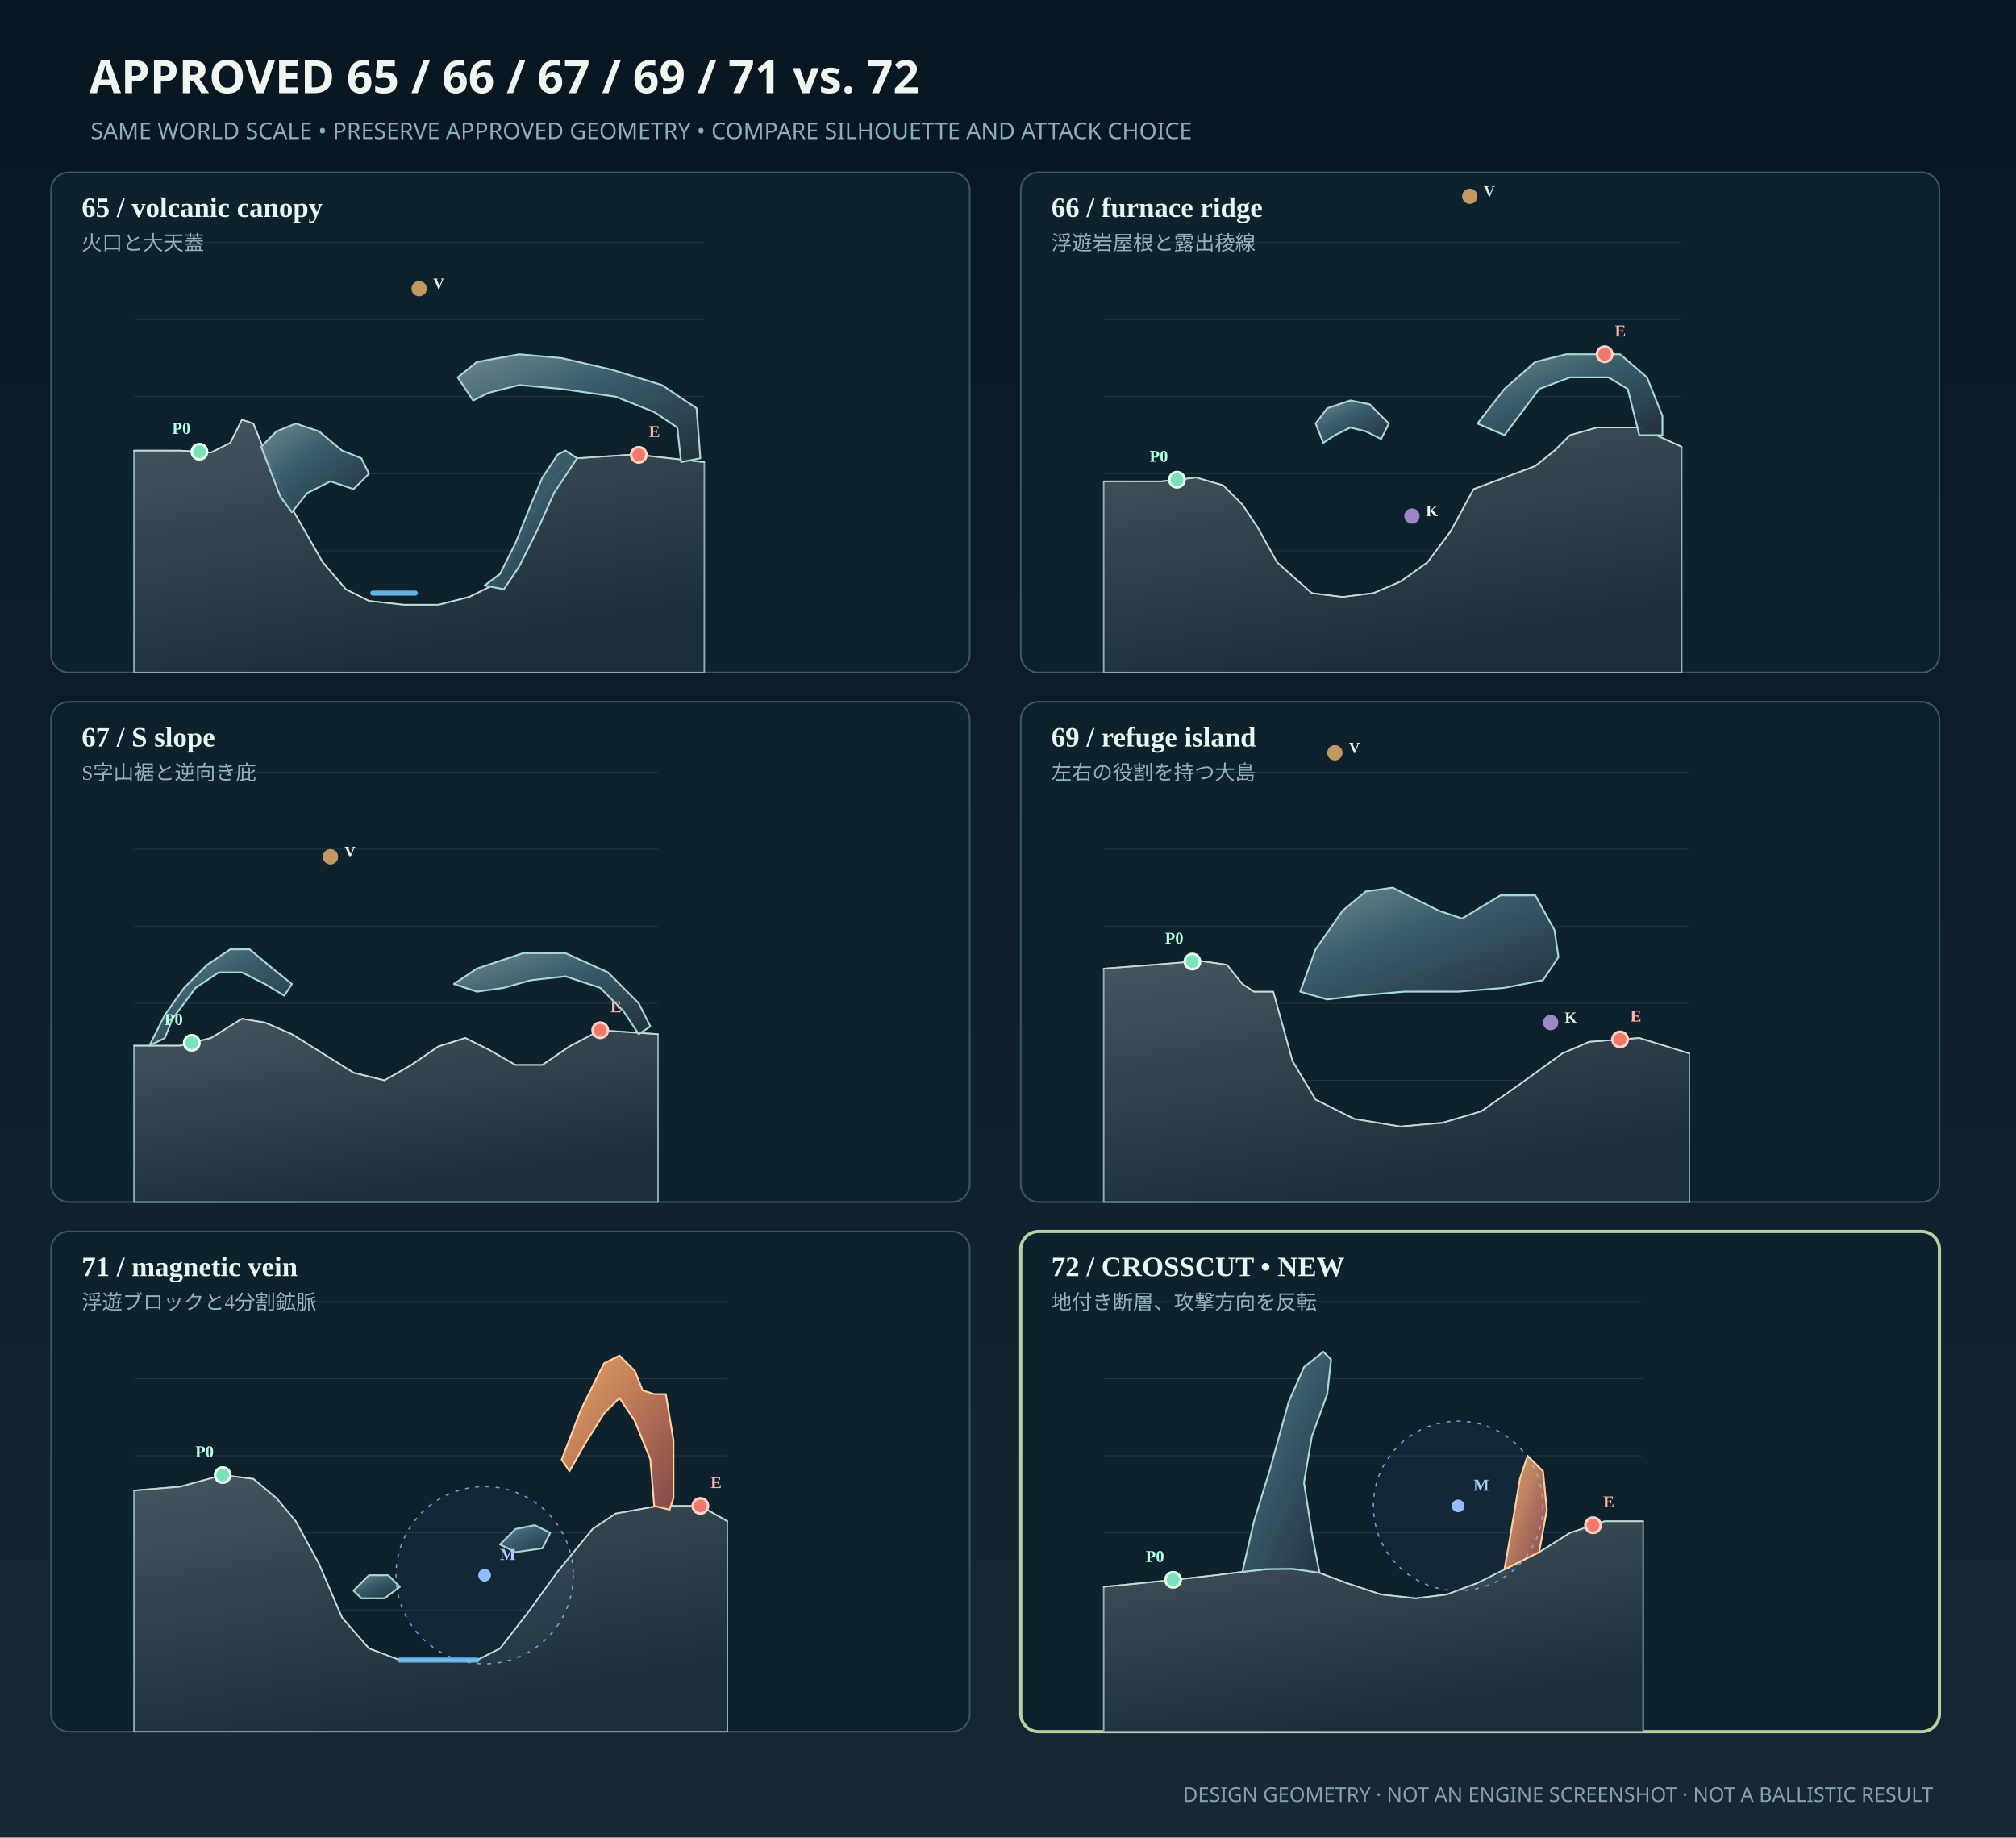
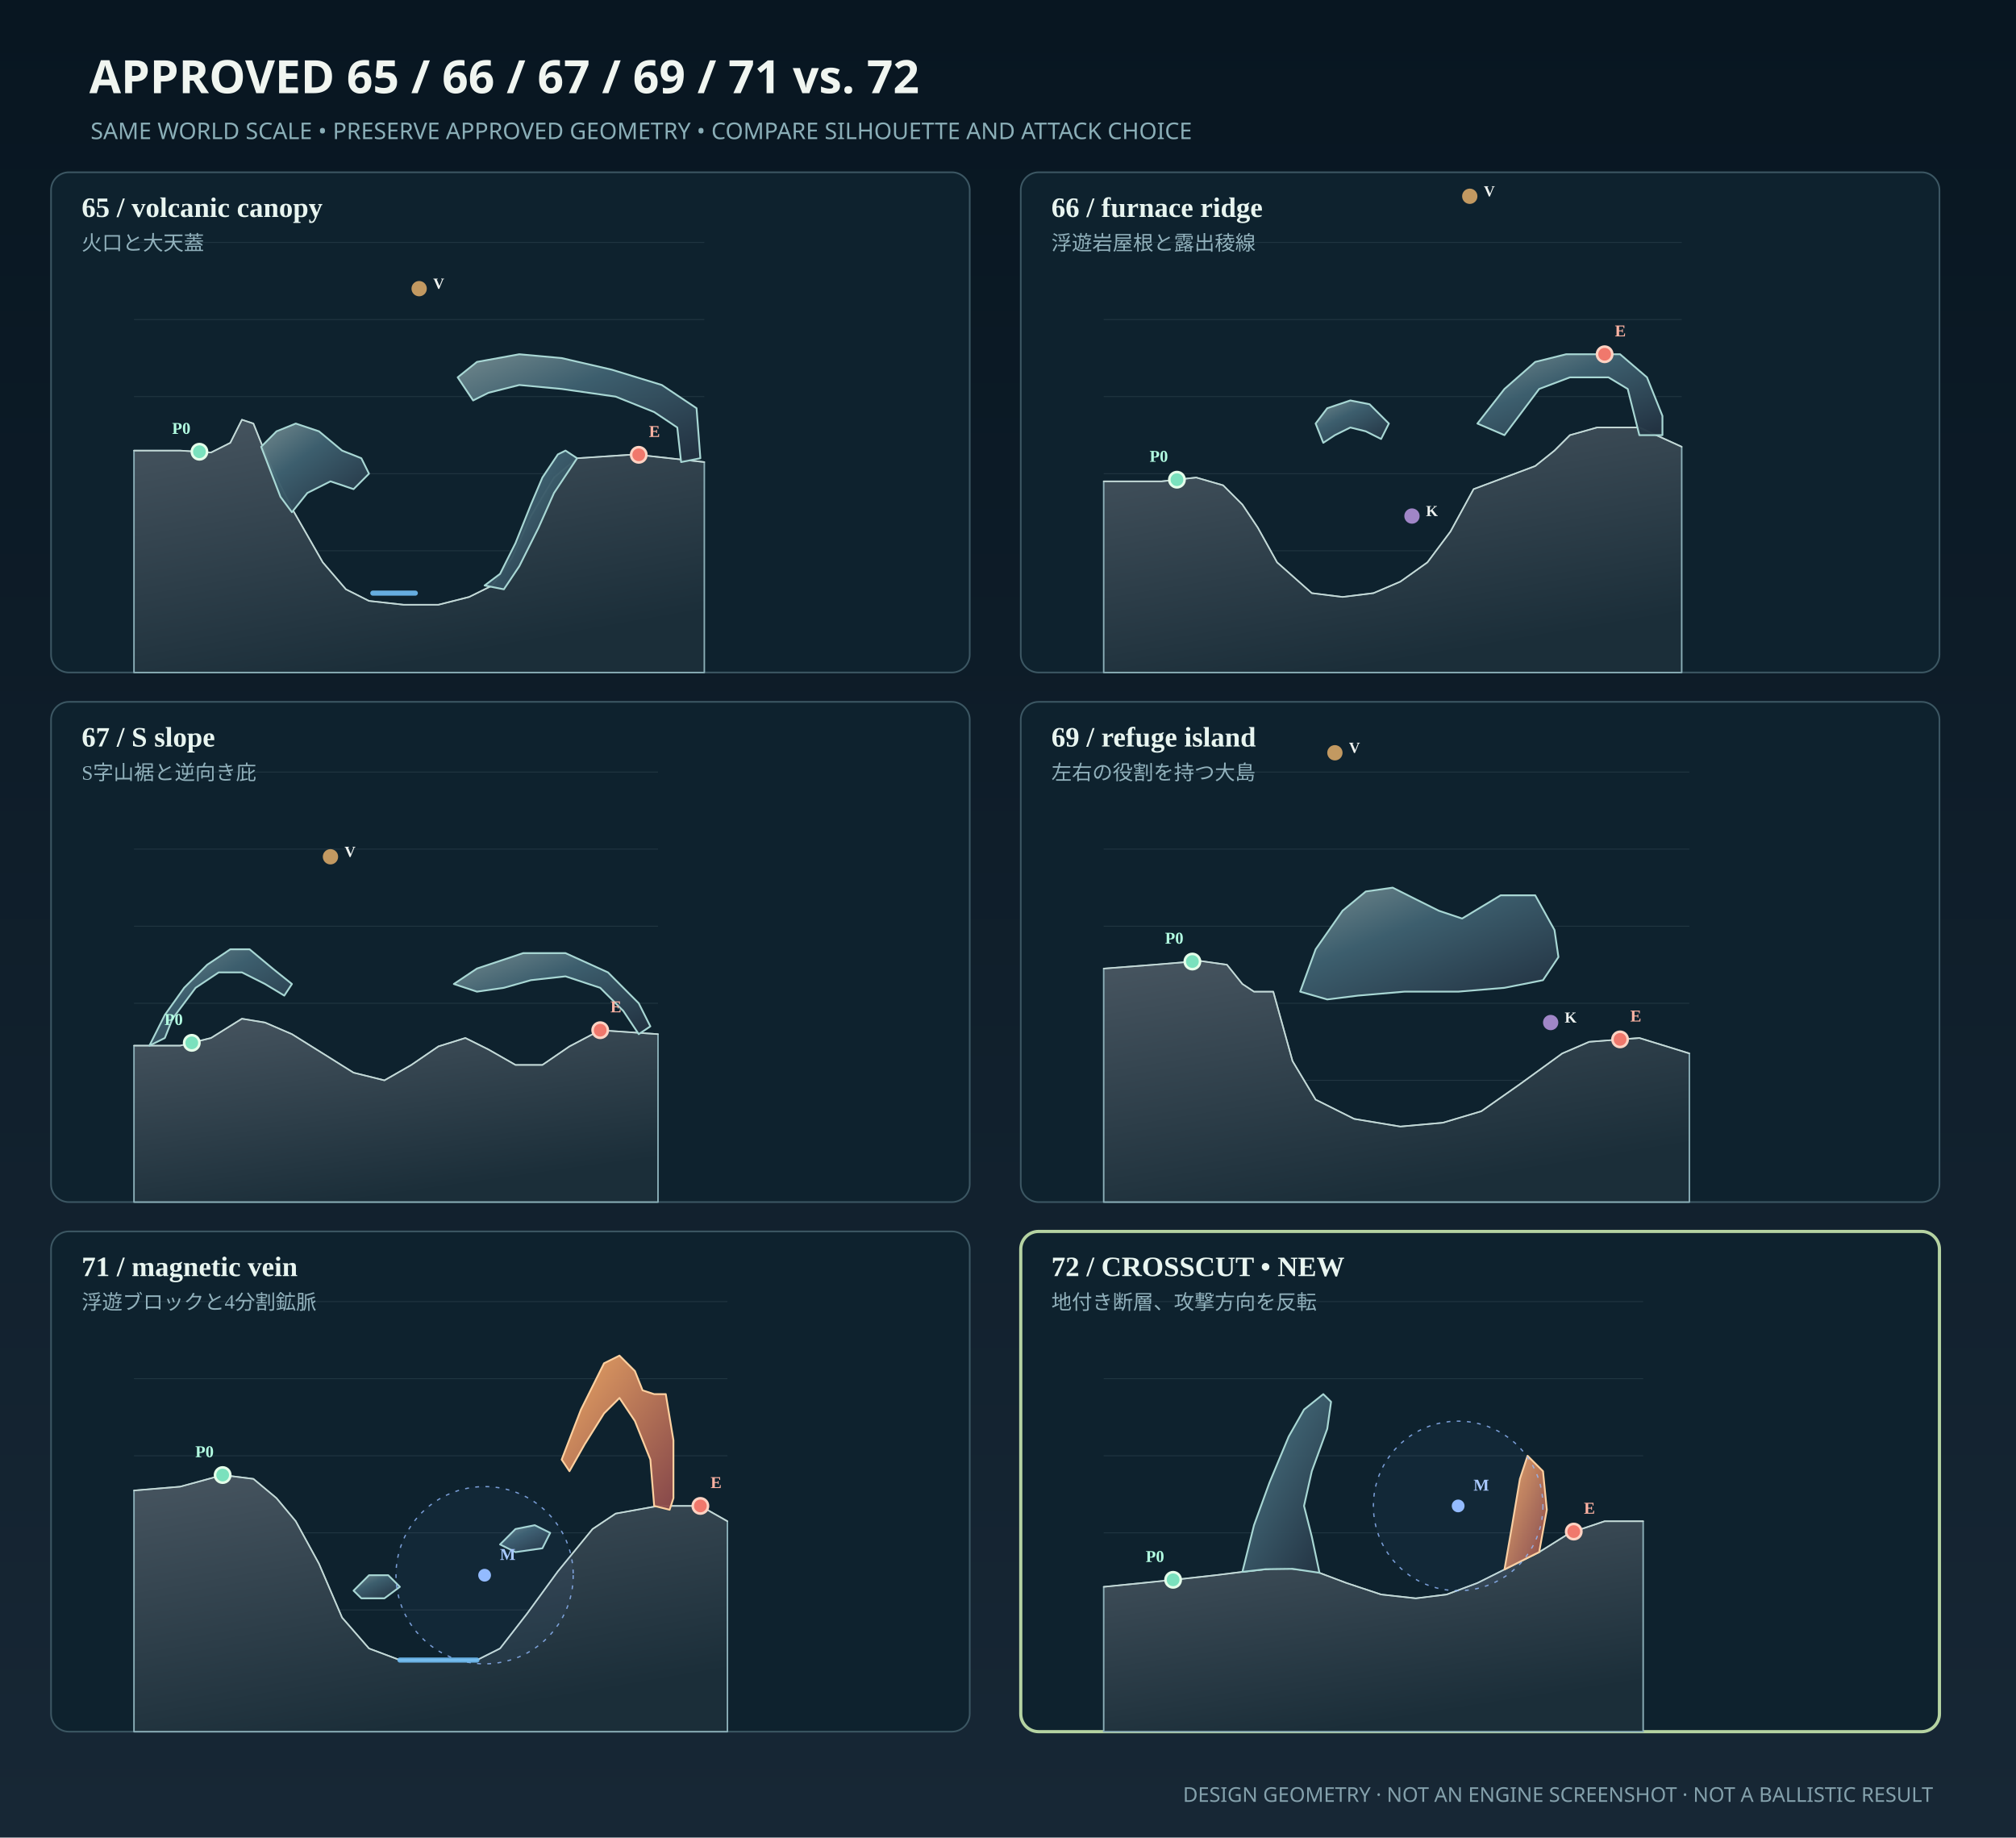
<svg xmlns="http://www.w3.org/2000/svg" viewBox="0 0 1580 1440" width="1580" height="1440" role="img" aria-label="APPROVED 65 / 66 / 67 / 69 / 71  vs.  72">
  <defs>
    <linearGradient id="bg" x1="0" x2="0" y1="0" y2="1">
      <stop offset="0" stop-color="#081621" />
      <stop offset="1" stop-color="#172735" />
    </linearGradient>
    <linearGradient id="stone" x1="0" y1="0" x2=".9" y2="1">
      <stop stop-color="#758d91" />
      <stop offset=".4" stop-color="#3e6170" />
      <stop offset="1" stop-color="#233443" />
    </linearGradient>
    <linearGradient id="cut" x1="0" y1="0" x2="1" y2="1">
      <stop stop-color="#f2ab66" />
      <stop offset="1" stop-color="#8a494b" />
    </linearGradient>
    <linearGradient id="soil" x1="0" y1="0" x2=".4" y2="1">
      <stop stop-color="#475560" />
      <stop offset="1" stop-color="#1b2e39" />
    </linearGradient>
    <filter id="halo">
      <feGaussianBlur stdDeviation="6" />
    </filter>
    <marker id="arrow-teal" markerWidth="7" markerHeight="7" refX="6" refY="3.5" orient="auto">
      <path d="M0 0L7 3.5 0 7" fill="none" stroke="#9fe5d6" stroke-width="1.4" />
    </marker>
    <marker id="arrow-gold" markerWidth="7" markerHeight="7" refX="6" refY="3.5" orient="auto">
      <path d="M0 0L7 3.5 0 7" fill="none" stroke="#eacb8c" stroke-width="1.4" />
    </marker>
  </defs>
  <rect width="1580" height="1440" fill="url(#bg)" />
  <text x="70" y="73" fill="#f0f5f0" font-size="36" font-family="sans-serif" font-weight="850">APPROVED 65 / 66 / 67 / 69 / 71  vs.  72</text>
  <text x="71" y="109" fill="#8bafb8" font-size="18" font-family="sans-serif">SAME WORLD SCALE   •   PRESERVE APPROVED GEOMETRY   •   COMPARE SILHOUETTE AND ATTACK CHOICE</text>
  <rect x="40" y="135" width="720" height="392" rx="14" fill="#0e222e" stroke="#3c5763" stroke-width="1.3" />
  <text x="64" y="170" font-size="22" fill="#e8f5f0" font-weight="800">65  /  volcanic canopy</text>
  <text x="64" y="196" font-size="16" fill="#91b1bc">火口と大天蓋</text>
  <g>
    <line x1="105.0" y1="492.0" x2="552.0" y2="492.0" stroke="#a6c3cb" stroke-width=".65" opacity="0.13" />
    <line x1="105.0" y1="431.6" x2="552.0" y2="431.6" stroke="#a6c3cb" stroke-width=".65" opacity="0.13" />
    <line x1="105.0" y1="371.2" x2="552.0" y2="371.2" stroke="#a6c3cb" stroke-width=".65" opacity="0.13" />
    <line x1="105.0" y1="310.8" x2="552.0" y2="310.8" stroke="#a6c3cb" stroke-width=".65" opacity="0.13" />
    <line x1="105.0" y1="250.4" x2="552.0" y2="250.4" stroke="#a6c3cb" stroke-width=".65" opacity="0.13" />
    <line x1="105.0" y1="190.0" x2="552.0" y2="190.0" stroke="#a6c3cb" stroke-width=".65" opacity="0.13" />
    <polygon points="105.0,353.1 141.2,353.1 165.4,354.6 180.5,347.0 189.6,328.9 198.6,331.9 210.7,362.1 228.8,398.4 253.0,440.7 271.1,461.8 289.2,470.9 316.4,473.9 343.6,473.9 367.7,467.8 385.9,458.8 401.0,437.6 416.1,404.4 434.2,374.2 452.3,359.1 497.6,356.1 552.0,362.1 552.0,527.0 105.0,527.0" fill="url(#soil)" stroke="#8bafb8" stroke-width="1.2" stroke-linejoin="round" />
    <polyline points="105.0,353.1 141.2,353.1 165.4,354.6 180.5,347.0 189.6,328.9 198.6,331.9 210.7,362.1 228.8,398.4 253.0,440.7 271.1,461.8 289.2,470.9 316.4,473.9 343.6,473.9 367.7,467.8 385.9,458.8 401.0,437.6 416.1,404.4 434.2,374.2 452.3,359.1 497.6,356.1 552.0,362.1" fill="none" stroke="#c5d9d6" stroke-width="1.15" stroke-linecap="round" stroke-linejoin="round" />
    <polygon points="204.7,350.1 216.7,338.0 231.8,331.9 250.0,338.0 268.1,353.1 283.2,359.1 289.2,371.2 277.1,383.3 259.0,377.2 240.9,386.3 228.8,401.4 219.8,389.3" fill="url(#stone)" fill-opacity=".96" stroke="#a8d7d4" stroke-width="1.4" stroke-linejoin="round" />
    <polygon points="358.7,295.7 373.8,283.6 407.0,277.6 440.2,280.6 479.5,289.7 518.7,301.7 545.9,319.9 548.9,359.1 533.8,362.1 530.8,335.0 512.7,322.9 482.5,310.8 440.2,304.8 407.0,301.7 382.8,307.8 370.8,313.8" fill="url(#stone)" fill-opacity=".96" stroke="#a8d7d4" stroke-width="1.4" stroke-linejoin="round" />
    <polygon points="379.8,458.8 391.9,449.7 404.0,425.6 416.1,395.4 425.1,374.2 437.2,356.1 443.2,353.1 452.3,359.1 434.2,386.3 422.1,413.5 407.0,443.7 394.9,461.8" fill="url(#stone)" fill-opacity=".96" stroke="#a8d7d4" stroke-width="1.4" stroke-linejoin="round" />
    <circle cx="328.5" cy="226.2" r="6" fill="#efb76e" opacity=".8" />
    <text x="339.5" y="226.2" fill="#eff3f0" font-weight="800" font-size="12">V</text>
    <line x1="292.2" y1="464.8" x2="325.5" y2="464.8" stroke="#70bdf3" stroke-width="4" stroke-linecap="round" opacity=".9" />
    <circle cx="156.3" cy="354.0" r="6" fill="#7ae1bd" stroke="#e5ffea" stroke-width="2" />
    <text x="149.3" y="340" fill="#b3ffe2" text-anchor="end" font-size="13" font-weight="800">P0</text>
    <circle cx="500.6" cy="356.4" r="6" fill="#f0786c" stroke="#ffd3c3" stroke-width="2" />
    <text x="508.6" y="342.4" fill="#ffb3a3" font-size="13" font-weight="800">E</text>
  </g>
  <rect x="800" y="135" width="720" height="392" rx="14" fill="#0e222e" stroke="#3c5763" stroke-width="1.3" />
  <text x="824" y="170" font-size="22" fill="#e8f5f0" font-weight="800">66  /  furnace ridge</text>
  <text x="824" y="196" font-size="16" fill="#91b1bc">浮遊岩屋根と露出稜線</text>
  <g>
    <line x1="865.0" y1="492.0" x2="1318.0" y2="492.0" stroke="#a6c3cb" stroke-width=".65" opacity="0.13" />
    <line x1="865.0" y1="431.6" x2="1318.0" y2="431.6" stroke="#a6c3cb" stroke-width=".65" opacity="0.13" />
    <line x1="865.0" y1="371.2" x2="1318.0" y2="371.2" stroke="#a6c3cb" stroke-width=".65" opacity="0.13" />
    <line x1="865.0" y1="310.8" x2="1318.0" y2="310.8" stroke="#a6c3cb" stroke-width=".65" opacity="0.13" />
    <line x1="865.0" y1="250.4" x2="1318.0" y2="250.4" stroke="#a6c3cb" stroke-width=".65" opacity="0.13" />
    <line x1="865.0" y1="190.0" x2="1318.0" y2="190.0" stroke="#a6c3cb" stroke-width=".65" opacity="0.13" />
    <polygon points="865.0,377.2 910.3,377.2 937.5,374.2 958.6,380.3 973.7,395.4 985.8,413.5 1000.9,440.7 1028.1,464.8 1052.2,467.8 1076.4,464.8 1097.5,455.8 1118.7,440.7 1136.8,416.5 1154.9,383.3 1203.2,365.2 1218.3,353.1 1230.4,341.0 1251.6,335.0 1284.8,335.0 1318.0,350.1 1318.0,527.0 865.0,527.0" fill="url(#soil)" stroke="#8bafb8" stroke-width="1.2" stroke-linejoin="round" />
    <polyline points="865.0,377.2 910.3,377.2 937.5,374.2 958.6,380.3 973.7,395.4 985.8,413.5 1000.9,440.7 1028.1,464.8 1052.2,467.8 1076.4,464.8 1097.5,455.8 1118.7,440.7 1136.8,416.5 1154.9,383.3 1203.2,365.2 1218.3,353.1 1230.4,341.0 1251.6,335.0 1284.8,335.0 1318.0,350.1" fill="none" stroke="#c5d9d6" stroke-width="1.15" stroke-linecap="round" stroke-linejoin="round" />
    <polygon points="1031.1,331.9 1040.2,319.9 1058.3,313.8 1073.4,316.8 1088.5,331.9 1082.4,344.0 1070.4,338.0 1058.3,335.0 1046.2,341.0 1037.1,347.0" fill="url(#stone)" fill-opacity=".96" stroke="#a8d7d4" stroke-width="1.4" stroke-linejoin="round" />
    <polygon points="1157.9,331.9 1179.1,304.8 1203.2,283.6 1227.4,277.6 1269.7,277.6 1290.8,295.7 1302.9,325.9 1302.9,341.0 1284.8,341.0 1275.7,304.8 1260.6,295.7 1230.4,295.7 1206.3,304.8 1179.1,341.0" fill="url(#stone)" fill-opacity=".96" stroke="#a8d7d4" stroke-width="1.4" stroke-linejoin="round" />
    <circle cx="1106.6" cy="404.4" r="6" fill="#c49fee" opacity=".8" />
    <text x="1117.6" y="404.4" fill="#eff3f0" font-weight="800" font-size="12">K</text>
    <circle cx="1151.9" cy="153.8" r="6" fill="#efb76e" opacity=".8" />
    <text x="1162.9" y="153.8" fill="#eff3f0" font-weight="800" font-size="12">V</text>
    <circle cx="922.4" cy="375.9" r="6" fill="#7ae1bd" stroke="#e5ffea" stroke-width="2" />
    <text x="915.4" y="361.9" fill="#b3ffe2" text-anchor="end" font-size="13" font-weight="800">P0</text>
    <circle cx="1257.6" cy="277.6" r="6" fill="#f0786c" stroke="#ffd3c3" stroke-width="2" />
    <text x="1265.6" y="263.6" fill="#ffb3a3" font-size="13" font-weight="800">E</text>
  </g>
  <rect x="40" y="550" width="720" height="392" rx="14" fill="#0e222e" stroke="#3c5763" stroke-width="1.3" />
  <text x="64" y="585" font-size="22" fill="#e8f5f0" font-weight="800">67  /  S slope</text>
  <text x="64" y="611" font-size="16" fill="#91b1bc">S字山裾と逆向き庇</text>
  <g>
    <line x1="105.0" y1="907.0" x2="515.7" y2="907.0" stroke="#a6c3cb" stroke-width=".65" opacity="0.13" />
    <line x1="105.0" y1="846.6" x2="515.7" y2="846.6" stroke="#a6c3cb" stroke-width=".65" opacity="0.13" />
    <line x1="105.0" y1="786.2" x2="515.7" y2="786.2" stroke="#a6c3cb" stroke-width=".65" opacity="0.13" />
    <line x1="105.0" y1="725.8" x2="515.7" y2="725.8" stroke="#a6c3cb" stroke-width=".65" opacity="0.13" />
    <line x1="105.0" y1="665.4" x2="515.7" y2="665.4" stroke="#a6c3cb" stroke-width=".65" opacity="0.13" />
    <line x1="105.0" y1="605.0" x2="515.7" y2="605.0" stroke="#a6c3cb" stroke-width=".65" opacity="0.13" />
    <polygon points="105.0,819.4 141.2,819.4 165.4,813.4 189.6,798.3 207.7,801.3 228.8,810.4 253.0,825.5 277.1,840.6 301.3,846.6 322.4,834.5 343.6,820.0 364.7,813.4 382.8,822.4 404.0,834.5 425.1,834.5 446.3,820.0 470.4,807.3 515.7,810.4 515.7,942.0 105.0,942.0" fill="url(#soil)" stroke="#8bafb8" stroke-width="1.2" stroke-linejoin="round" />
    <polyline points="105.0,819.4 141.2,819.4 165.4,813.4 189.6,798.3 207.7,801.3 228.8,810.4 253.0,825.5 277.1,840.6 301.3,846.6 322.4,834.5 343.6,820.0 364.7,813.4 382.8,822.4 404.0,834.5 425.1,834.5 446.3,820.0 470.4,807.3 515.7,810.4" fill="none" stroke="#c5d9d6" stroke-width="1.15" stroke-linecap="round" stroke-linejoin="round" />
    <polygon points="117.1,819.4 129.2,795.3 144.3,774.1 162.4,756.0 180.5,743.9 195.6,743.9 213.7,759.0 228.8,771.1 222.8,780.2 207.7,771.1 189.6,762.0 171.4,762.0 153.3,774.1 135.2,798.3 129.2,813.4" fill="url(#stone)" fill-opacity=".96" stroke="#a8d7d4" stroke-width="1.4" stroke-linejoin="round" />
    <polygon points="355.7,771.1 373.8,759.0 410.0,746.9 443.2,746.9 476.5,762.0 500.6,786.2 509.7,804.3 500.6,810.4 488.5,792.2 470.4,774.1 443.2,765.1 416.1,768.1 394.9,774.1 373.8,777.1" fill="url(#stone)" fill-opacity=".96" stroke="#a8d7d4" stroke-width="1.4" stroke-linejoin="round" />
    <circle cx="259.0" cy="671.4" r="6" fill="#efb76e" opacity=".8" />
    <text x="270" y="671.4" fill="#eff3f0" font-weight="800" font-size="12">V</text>
    <circle cx="150.3" cy="817.2" r="6" fill="#7ae1bd" stroke="#e5ffea" stroke-width="2" />
    <text x="143.3" y="803.2" fill="#b3ffe2" text-anchor="end" font-size="13" font-weight="800">P0</text>
    <circle cx="470.4" cy="807.3" r="6" fill="#f0786c" stroke="#ffd3c3" stroke-width="2" />
    <text x="478.4" y="793.3" fill="#ffb3a3" font-size="13" font-weight="800">E</text>
  </g>
  <rect x="800" y="550" width="720" height="392" rx="14" fill="#0e222e" stroke="#3c5763" stroke-width="1.3" />
  <text x="824" y="585" font-size="22" fill="#e8f5f0" font-weight="800">69  /  refuge island</text>
  <text x="824" y="611" font-size="16" fill="#91b1bc">左右の役割を持つ大島</text>
  <g>
    <line x1="865.0" y1="907.0" x2="1324.0" y2="907.0" stroke="#a6c3cb" stroke-width=".65" opacity="0.13" />
    <line x1="865.0" y1="846.6" x2="1324.0" y2="846.6" stroke="#a6c3cb" stroke-width=".65" opacity="0.13" />
    <line x1="865.0" y1="786.2" x2="1324.0" y2="786.2" stroke="#a6c3cb" stroke-width=".65" opacity="0.13" />
    <line x1="865.0" y1="725.8" x2="1324.0" y2="725.8" stroke="#a6c3cb" stroke-width=".65" opacity="0.13" />
    <line x1="865.0" y1="665.4" x2="1324.0" y2="665.4" stroke="#a6c3cb" stroke-width=".65" opacity="0.13" />
    <line x1="865.0" y1="605.0" x2="1324.0" y2="605.0" stroke="#a6c3cb" stroke-width=".65" opacity="0.13" />
    <polygon points="865.0,759.0 904.3,756.0 940.5,753.0 961.6,756.0 973.7,771.1 982.8,777.1 997.9,777.1 1013.0,831.5 1031.1,861.7 1061.3,876.8 1097.5,882.8 1130.8,879.8 1161.0,870.8 1191.2,849.6 1224.4,825.5 1245.5,816.4 1284.8,813.4 1324.0,825.5 1324.0,942.0 865.0,942.0" fill="url(#soil)" stroke="#8bafb8" stroke-width="1.2" stroke-linejoin="round" />
    <polyline points="865.0,759.0 904.3,756.0 940.5,753.0 961.6,756.0 973.7,771.1 982.8,777.1 997.9,777.1 1013.0,831.5 1031.1,861.7 1061.3,876.8 1097.5,882.8 1130.8,879.8 1161.0,870.8 1191.2,849.6 1224.4,825.5 1245.5,816.4 1284.8,813.4 1324.0,825.5" fill="none" stroke="#c5d9d6" stroke-width="1.15" stroke-linecap="round" stroke-linejoin="round" />
    <polygon points="1019.0,777.1 1031.1,743.9 1052.2,713.7 1070.4,698.6 1091.5,695.6 1109.6,704.7 1127.7,713.7 1145.9,719.8 1161.0,710.7 1176.1,701.6 1203.2,701.6 1218.3,728.8 1221.4,750.0 1209.3,768.1 1179.1,774.1 1142.8,777.1 1100.6,777.1 1064.3,780.2 1040.2,783.2" fill="url(#stone)" fill-opacity=".96" stroke="#a8d7d4" stroke-width="1.4" stroke-linejoin="round" />
    <circle cx="1046.2" cy="589.9" r="6" fill="#efb76e" opacity=".8" />
    <text x="1057.2" y="589.9" fill="#eff3f0" font-weight="800" font-size="12">V</text>
    <circle cx="1215.3" cy="801.3" r="6" fill="#c49fee" opacity=".8" />
    <text x="1226.3" y="801.3" fill="#eff3f0" font-weight="800" font-size="12">K</text>
    <circle cx="934.5" cy="753.5" r="6" fill="#7ae1bd" stroke="#e5ffea" stroke-width="2" />
    <text x="927.5" y="739.5" fill="#b3ffe2" text-anchor="end" font-size="13" font-weight="800">P0</text>
    <circle cx="1269.7" cy="814.5" r="6" fill="#f0786c" stroke="#ffd3c3" stroke-width="2" />
    <text x="1277.7" y="800.5" fill="#ffb3a3" font-size="13" font-weight="800">E</text>
  </g>
  <rect x="40" y="965" width="720" height="392" rx="14" fill="#0e222e" stroke="#3c5763" stroke-width="1.3" />
  <text x="64" y="1000" font-size="22" fill="#e8f5f0" font-weight="800">71  /  magnetic vein</text>
  <text x="64" y="1026" font-size="16" fill="#91b1bc">浮遊ブロックと4分割鉱脈</text>
  <g>
    <line x1="105.0" y1="1322.0" x2="570.1" y2="1322.0" stroke="#a6c3cb" stroke-width=".65" opacity="0.13" />
    <line x1="105.0" y1="1261.6" x2="570.1" y2="1261.6" stroke="#a6c3cb" stroke-width=".65" opacity="0.13" />
    <line x1="105.0" y1="1201.2" x2="570.1" y2="1201.2" stroke="#a6c3cb" stroke-width=".65" opacity="0.13" />
    <line x1="105.0" y1="1140.8" x2="570.1" y2="1140.8" stroke="#a6c3cb" stroke-width=".65" opacity="0.13" />
    <line x1="105.0" y1="1080.4" x2="570.1" y2="1080.4" stroke="#a6c3cb" stroke-width=".65" opacity="0.13" />
    <line x1="105.0" y1="1020.0" x2="570.1" y2="1020.0" stroke="#a6c3cb" stroke-width=".65" opacity="0.13" />
    <polygon points="105.0,1168.0 141.2,1165.0 174.5,1155.9 198.6,1158.9 216.7,1174.0 231.8,1192.1 250.0,1225.4 268.1,1267.6 289.2,1291.8 313.4,1300.9 373.8,1300.9 391.9,1291.8 413.0,1264.6 437.2,1231.4 464.4,1198.2 482.5,1186.1 515.7,1180.1 548.9,1180.1 570.1,1192.1 570.1,1357.0 105.0,1357.0" fill="url(#soil)" stroke="#8bafb8" stroke-width="1.2" stroke-linejoin="round" />
    <polyline points="105.0,1168.0 141.2,1165.0 174.5,1155.9 198.6,1158.9 216.7,1174.0 231.8,1192.1 250.0,1225.4 268.1,1267.6 289.2,1291.8 313.4,1300.9 373.8,1300.9 391.9,1291.8 413.0,1264.6 437.2,1231.4 464.4,1198.2 482.5,1186.1 515.7,1180.1 548.9,1180.1 570.1,1192.1" fill="none" stroke="#c5d9d6" stroke-width="1.15" stroke-linecap="round" stroke-linejoin="round" />
    <polygon points="277.1,1246.5 289.2,1234.4 304.3,1234.4 313.4,1243.5 301.3,1252.5 283.2,1252.5" fill="url(#stone)" fill-opacity=".96" stroke="#a8d7d4" stroke-width="1.4" stroke-linejoin="round" />
    <polygon points="391.9,1210.3 404.0,1198.2 419.1,1195.2 431.2,1201.2 425.1,1213.3 404.0,1216.3" fill="url(#stone)" fill-opacity=".96" stroke="#a8d7d4" stroke-width="1.4" stroke-linejoin="round" />
    <polygon points="440.2,1143.8 455.3,1104.6 473.4,1068.3 485.5,1062.3 497.6,1074.4 503.6,1089.5 512.7,1092.5 521.8,1092.5 527.8,1128.7 527.8,1174.0 524.8,1183.1 512.7,1180.1 509.7,1143.8 497.6,1113.6 485.5,1095.5 473.4,1107.6 458.3,1131.7 446.3,1152.9" fill="url(#cut)" fill-opacity=".96" stroke="#ffd1a0" stroke-width="1.4" stroke-linejoin="round" />
    <circle cx="379.8" cy="1234.4" r="69.46" fill="#6b9df8" opacity="0.045" />
    <circle cx="379.8" cy="1234.4" r="69.46" fill="none" stroke="#93bbff" stroke-width="1" stroke-dasharray="3 5" opacity=".8" />
    <circle cx="379.8" cy="1234.4" r="5" fill="#93bbff" />
    <text x="391.8" y="1222.4" font-size="13" font-weight="800" fill="#a9c9ff">M</text>
    <line x1="313.4" y1="1300.9" x2="373.8" y2="1300.9" stroke="#70bdf3" stroke-width="4" stroke-linecap="round" opacity=".9" />
    <circle cx="174.5" cy="1155.9" r="6" fill="#7ae1bd" stroke="#e5ffea" stroke-width="2" />
    <text x="167.5" y="1141.9" fill="#b3ffe2" text-anchor="end" font-size="13" font-weight="800">P0</text>
    <circle cx="548.9" cy="1180.1" r="6" fill="#f0786c" stroke="#ffd3c3" stroke-width="2" />
    <text x="556.9" y="1166.1" fill="#ffb3a3" font-size="13" font-weight="800">E</text>
  </g>
  <rect x="800" y="965" width="720" height="392" rx="14" fill="#0e222e" stroke="#b5d3a2" stroke-width="2.5" />
  <text x="824" y="1000" font-size="22" fill="#e8f5f0" font-weight="800">72  /  CROSSCUT  • NEW</text>
  <text x="824" y="1026" font-size="16" fill="#91b1bc">地付き断層、攻撃方向を反転</text>
  <g>
    <line x1="865.0" y1="1322.0" x2="1287.8" y2="1322.0" stroke="#a6c3cb" stroke-width=".65" opacity="0.13" />
    <line x1="865.0" y1="1261.6" x2="1287.8" y2="1261.6" stroke="#a6c3cb" stroke-width=".65" opacity="0.13" />
    <line x1="865.0" y1="1201.2" x2="1287.8" y2="1201.2" stroke="#a6c3cb" stroke-width=".65" opacity="0.13" />
    <line x1="865.0" y1="1140.8" x2="1287.8" y2="1140.8" stroke="#a6c3cb" stroke-width=".65" opacity="0.13" />
    <line x1="865.0" y1="1080.4" x2="1287.8" y2="1080.4" stroke="#a6c3cb" stroke-width=".65" opacity="0.13" />
    <line x1="865.0" y1="1020.0" x2="1287.8" y2="1020.0" stroke="#a6c3cb" stroke-width=".65" opacity="0.13" />
    <polygon points="865.0,1243.5 895.2,1240.5 925.4,1237.4 952.6,1234.4 976.7,1231.4 1003.9,1228.4 1031.1,1231.4 1055.3,1240.5 1082.4,1249.5 1109.6,1252.5 1133.8,1249.5 1157.9,1240.5 1182.1,1228.4 1206.3,1216.3 1230.4,1201.2 1257.6,1192.1 1287.8,1192.1 1287.8,1357.0 865.0,1357.0" fill="url(#soil)" stroke="#8bafb8" stroke-width="1.2" stroke-linejoin="round" />
    <polyline points="865.0,1243.5 895.2,1240.5 925.4,1237.4 952.6,1234.4 976.7,1231.4 1003.9,1228.4 1031.1,1231.4 1055.3,1240.5 1082.4,1249.5 1109.6,1252.5 1133.8,1249.5 1157.9,1240.5 1182.1,1228.4 1206.3,1216.3 1230.4,1201.2 1257.6,1192.1 1287.8,1192.1" fill="none" stroke="#c5d9d6" stroke-width="1.15" stroke-linecap="round" stroke-linejoin="round" />
-     <polygon points="973.7,1231.8 982.8,1192.1 994.9,1152.9 1010.0,1098.5 1022.0,1071.3 1037.1,1059.3 1043.2,1065.3 1040.2,1092.5 1028.1,1125.7 1022.0,1161.9 1028.1,1201.2 1034.1,1232.5 1013.0,1229.4 991.8,1229.7" fill="url(#stone)" fill-opacity=".96" stroke="#a8d7d4" stroke-width="1.4" stroke-linejoin="round" />
+     <polygon points="973.7,1231.8 982.8,1195.2 994.9,1161.9 1010.0,1125.7 1022.0,1104.6 1037.1,1092.5 1043.2,1098.5 1040.2,1119.7 1028.1,1152.9 1022.0,1180.1 1028.1,1204.2 1034.1,1232.5 1013.0,1229.4 991.8,1229.7" fill="url(#stone)" fill-opacity=".96" stroke="#a8d7d4" stroke-width="1.4" stroke-linejoin="round" />
    <polygon points="1179.1,1229.9 1185.1,1195.2 1191.2,1158.9 1197.2,1140.8 1209.3,1152.9 1212.3,1183.1 1206.3,1216.3 1203.2,1217.8 1197.2,1220.8" fill="url(#cut)" fill-opacity=".96" stroke="#ffd1a0" stroke-width="1.4" stroke-linejoin="round" />
    <circle cx="1142.8" cy="1180.1" r="66.44" fill="#6b9df8" opacity="0.045" />
    <circle cx="1142.8" cy="1180.1" r="66.44" fill="none" stroke="#93bbff" stroke-width="1" stroke-dasharray="3 5" opacity=".8" />
    <circle cx="1142.8" cy="1180.1" r="5" fill="#93bbff" />
    <text x="1154.8" y="1168.1" font-size="13" font-weight="800" fill="#a9c9ff">M</text>
    <circle cx="919.4" cy="1238.0" r="6" fill="#7ae1bd" stroke="#e5ffea" stroke-width="2" />
    <text x="912.4" y="1224" fill="#b3ffe2" text-anchor="end" font-size="13" font-weight="800">P0</text>
-     <circle cx="1248.5" cy="1195.2" r="6" fill="#f0786c" stroke="#ffd3c3" stroke-width="2" />
-     <text x="1256.5" y="1181.2" fill="#ffb3a3" font-size="13" font-weight="800">E</text>
+     <circle cx="1233.4" cy="1200.2" r="6" fill="#f0786c" stroke="#ffd3c3" stroke-width="2" />
+     <text x="1241.4" y="1186.2" fill="#ffb3a3" font-size="13" font-weight="800">E</text>
  </g>
  <text x="1515" y="1412" text-anchor="end" font-family="sans-serif" font-size="16" fill="#84a1ac">DESIGN GEOMETRY · NOT AN ENGINE SCREENSHOT · NOT A BALLISTIC RESULT</text>
</svg>
